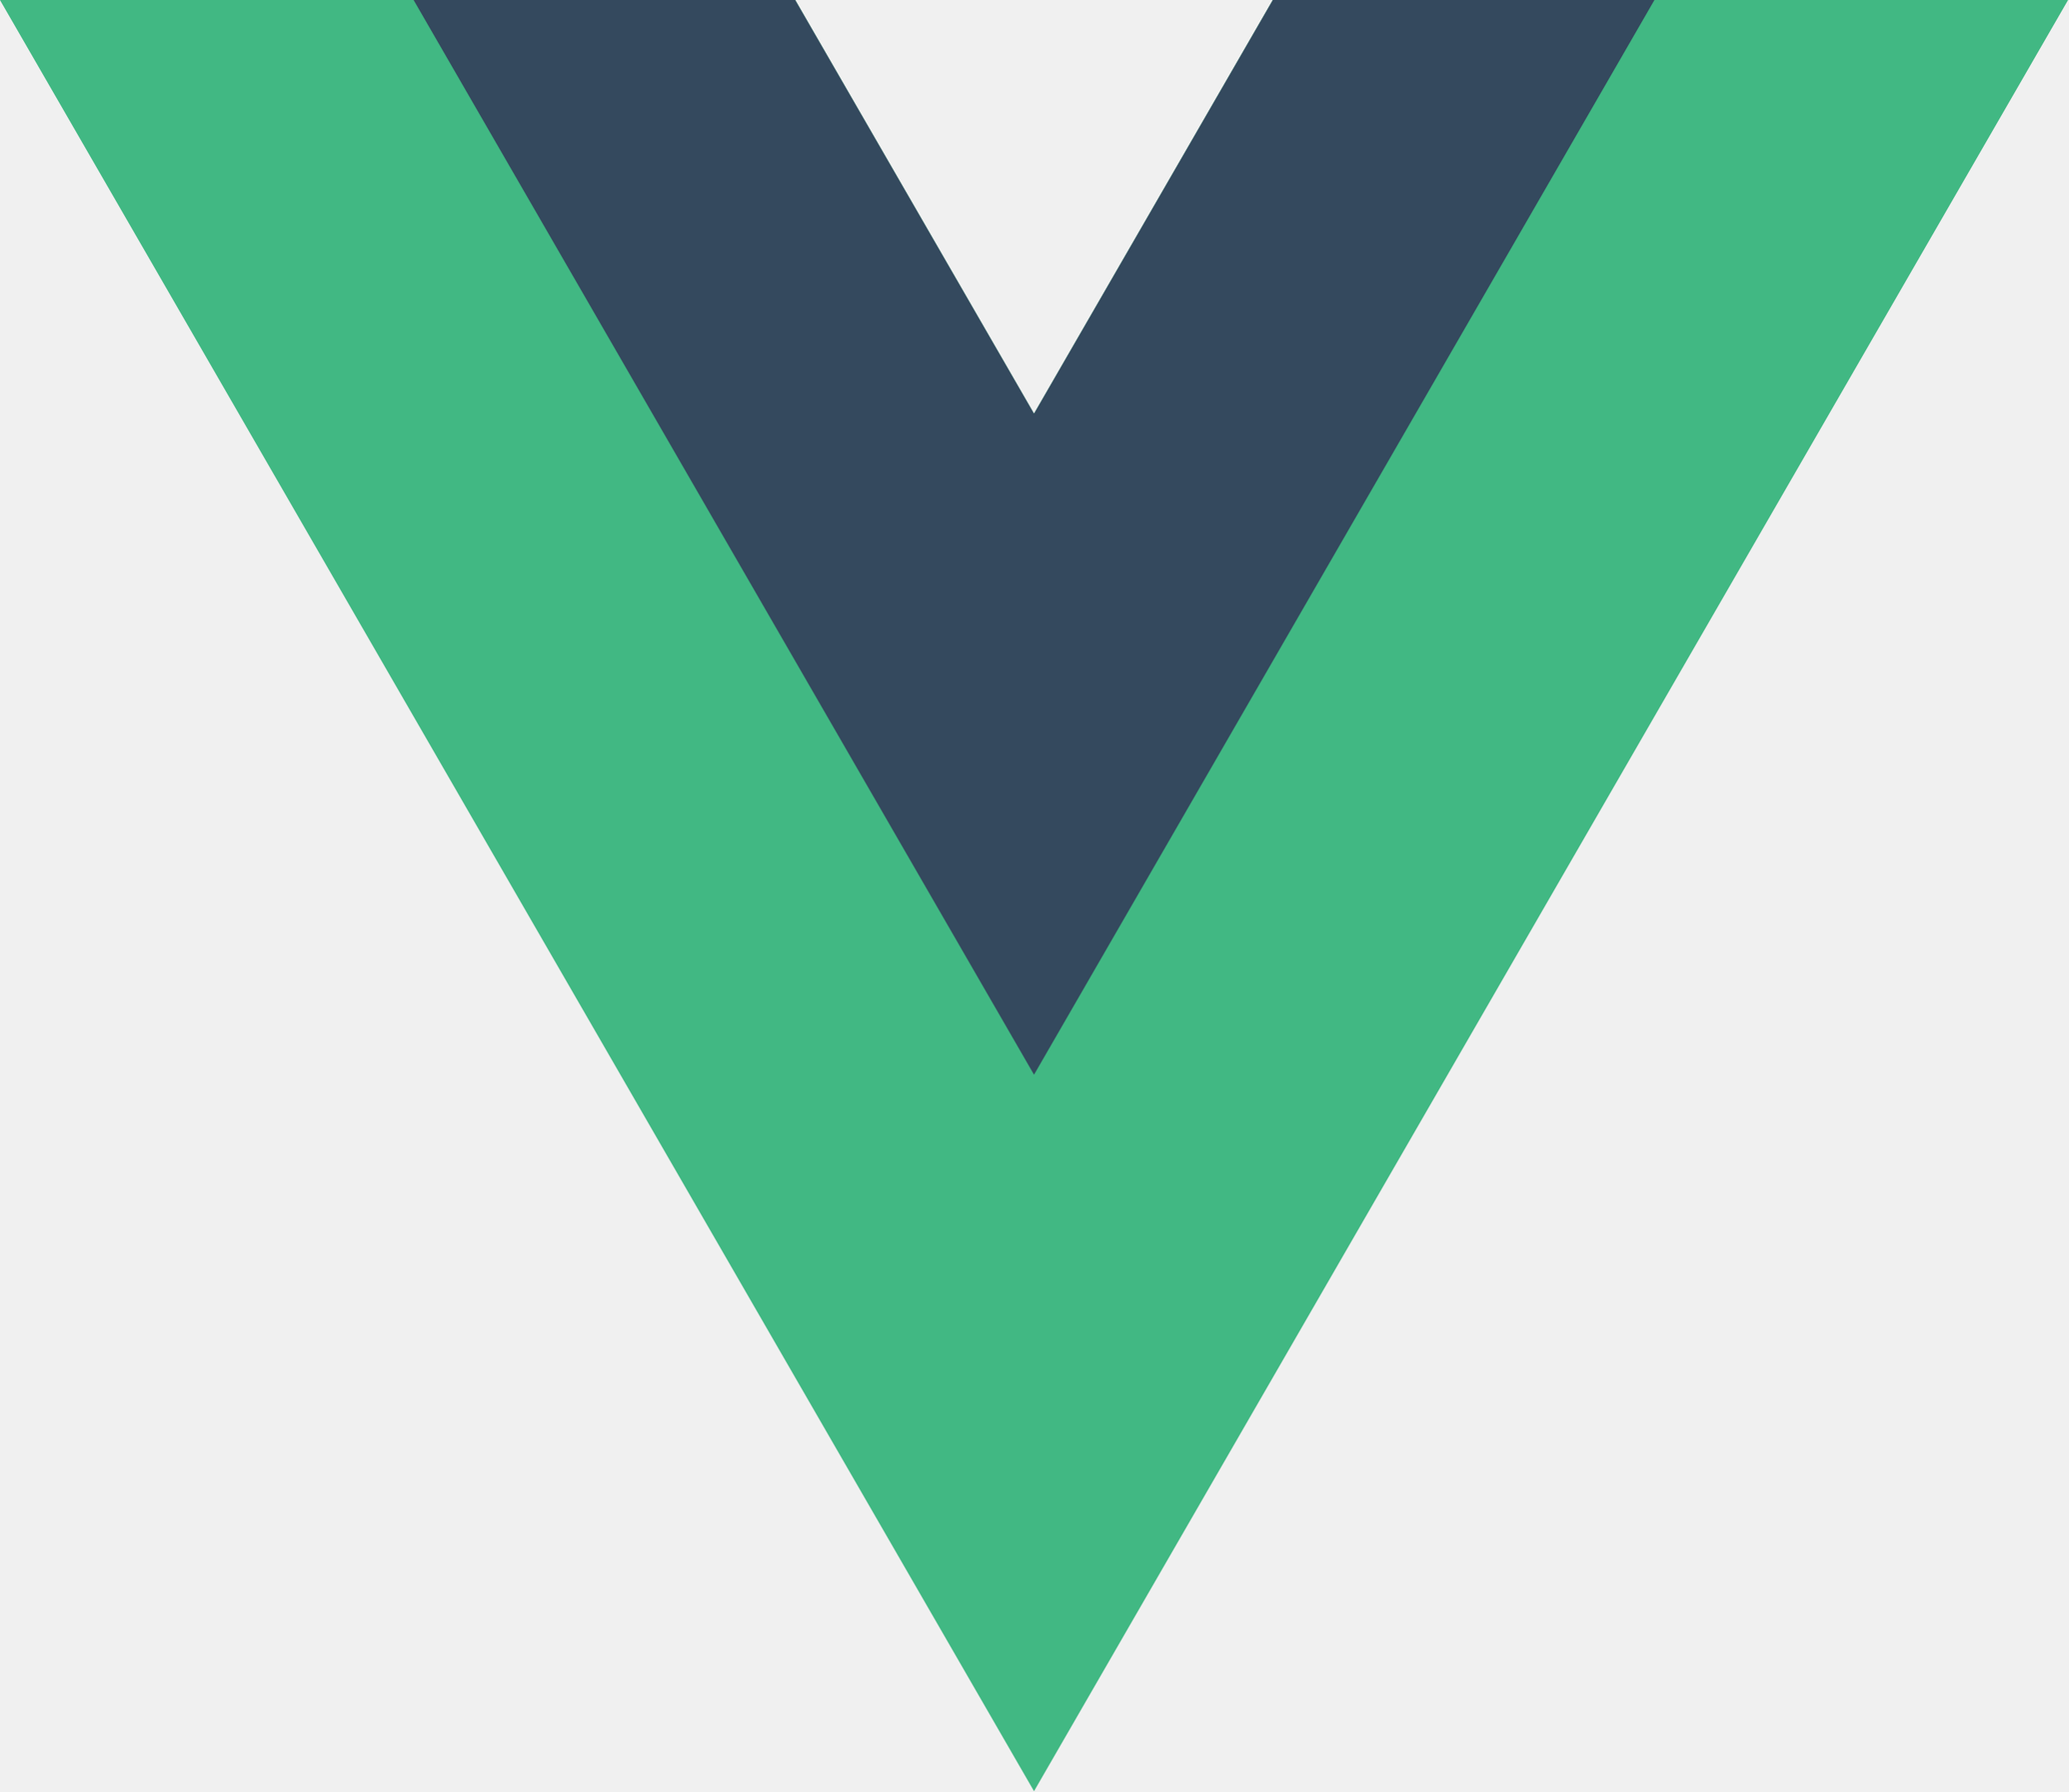
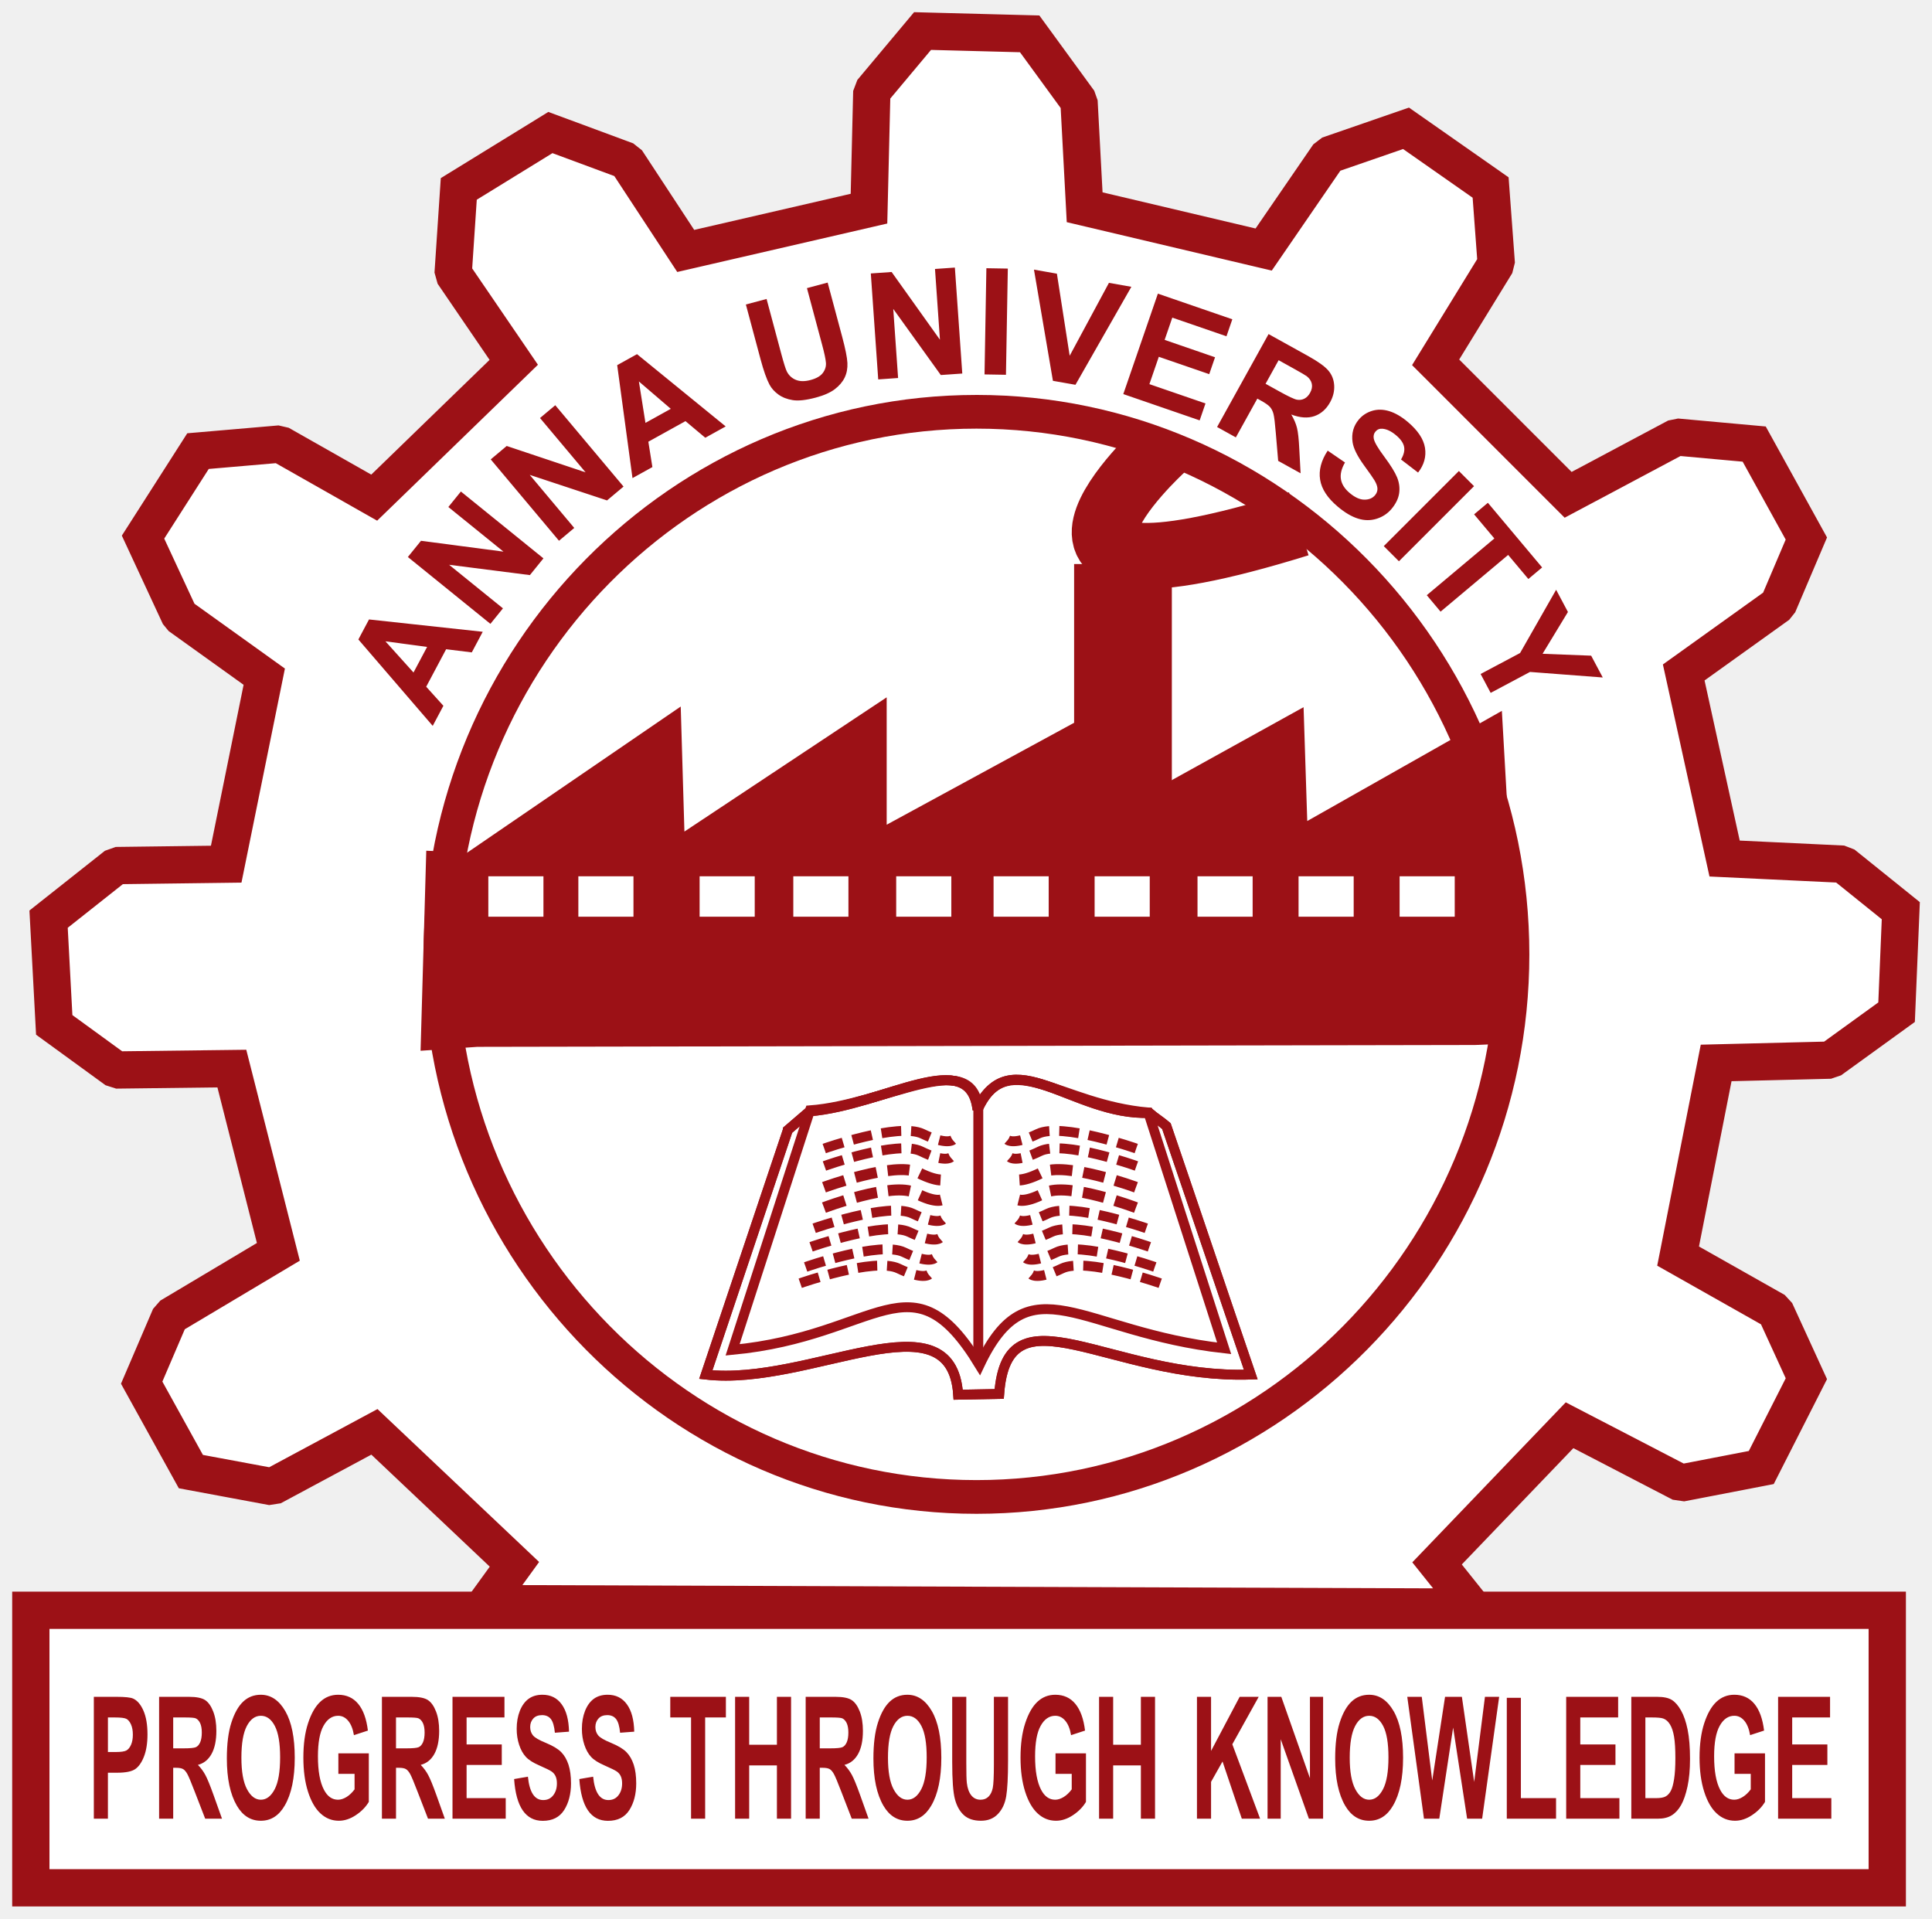
- <svg xmlns="http://www.w3.org/2000/svg" viewBox="0 0 261.76 226.69">
-   <path d="M161.096.001l-30.225 52.351L100.647.001H-.005l130.877 226.688L261.749.001z" fill="#41b883" />
-   <path d="M161.096.001l-30.225 52.351L100.647.001H52.346l78.526 136.01L209.398.001z" fill="#34495e" />
+ <svg xmlns="http://www.w3.org/2000/svg" id="svg2" height="314.785" width="317">
+   <g id="g3238" transform="matrix(1.304146 0 0 -1.304146 -1136.706 1102.48)">
+     <path id="path182" d="m931.036 644.868l2.488 3.433-15.159 14.339-11.503-6.177-1.384-.216-10.236 1.904-.991.186-.484.877-6.19 11.189-.496.9.406.947 3.572 8.333.862.986 12.269 7.315-5.053 19.908-12.876-.157-1.268.405-7.802 5.675-.826.601-.054 1.007-.71 13.301-.058 1.09.862.683 8.514 6.739 1.291.457 12.122.155 4.174 20.565-9.524 6.827-.688.837-4.611 9.932-.49 1.055.623.974 6.916 10.818.568.888 1.048.089 10.286.887 1.218-.282 10.504-5.958 15.14 14.682-6.622 9.702-.373 1.335.709 10.64.073 1.087.939.578 11.527 7.093.876.54.963-.357 9.577-3.547 1.044-.828 6.639-10.116 20.011 4.617.314 13.079.498 1.308 6.385 7.625.66.789 1.013-.027 13.478-.354 1.05-.027.615-.842 6.207-8.512.406-1.144.625-11.713 19.564-4.621 7.333 10.681 1.06.811 9.755 3.37 1.021.352.884-.617 10.64-7.449.828-.58.075-1.011.709-9.577-.315-1.251-6.752-10.993 14.386-14.385 12.266 6.531 1.185.239 9.753-.886 1.123-.102.543-.983 6.561-11.882.495-.897-.404-.95-3.546-8.336-.713-.894-10.747-7.7 4.494-20.456 13.276-.633 1.227-.472 7.271-5.851.839-.677-.042-1.055-.532-12.77-.043-1.027-.836-.604-8.335-6.029-1.193-.406-12.665-.313-4.163-21.128 10.899-6.159.887-.968 3.901-8.514.425-.927-.459-.903-5.675-11.173-.473-.93-1.017-.197-10.108-1.951-1.368.199-12.611 6.544-14.287-14.894 3.24-4.053 2.77-3.462-4.427.019-124.055.443-4.142.019 2.428 3.348z" fill="#9c1116" stroke="#9c1116" stroke-miterlimit="2.613" stroke-width=".448" />
+     <path id="path186" d="m938.046 647.324l-1.154-1.592 115.488-.413-1.629 2.037-1.158 1.447 1.291 1.346 16.671 17.38 1.094 1.14 1.4-.727 13.36-6.932 8.373 1.616 4.744 9.34-3.187 6.953-11.64 6.578-1.339.758.296 1.496 4.787 24.296.33 1.673 1.7.043 13.71.339 6.962 5.035.444 10.685-5.884 4.738-14.218.677-1.621.077-.35 1.597-5.143 23.411-.299 1.356 1.135.814 11.405 8.171 2.907 6.833-5.523 10.001-8.005.727-13.098-6.974-1.389-.74-1.105 1.104-16.67 16.672-1.18 1.179.873 1.422 7.263 11.822-.586 7.907-8.928 6.25-8.073-2.789-7.757-11.298-.825-1.201-1.404.331-22.523 5.321-1.556.368-.083 1.588-.676 12.668-5.221 7.16-11.413.3-5.245-6.265-.337-13.983-.041-1.643-1.609-.371-23.055-5.319-1.436-.331-.81 1.233-7.066 10.767-7.952 2.945-9.713-5.977-.59-8.835 7.206-10.557 1.003-1.47-1.276-1.239-17.557-17.025-1.139-1.104-1.38.782-11.289 6.403-8.613-.742-5.726-8.957 3.881-8.36 10.193-7.306 1.116-.8-.271-1.338-4.789-23.587-.341-1.684-1.713-.023-13.104-.168-7.087-5.611.597-11.203 6.409-4.661 13.845.17 1.667.021.414-1.627 5.852-23.056.386-1.52-1.355-.807-13.036-7.772-2.892-6.75 5.207-9.414 8.518-1.584 12.201 6.553 1.352.727 1.108-1.05 17.617-16.664 1.349-1.277-1.091-1.506z" fill="#fff" stroke="#9c1116" stroke-miterlimit="2.613" stroke-width=".448" />
+     <path id="path196" d="m930.505 737.668l26.35 18.029.463-15.718 25.426 16.874v-15.949l26.352 14.331.231-13.869 25.89 14.331.462-14.331 24.502 13.869 2.312-40.683-5.316-.23-125.516-.232-6.703-.462.692 24.271z" fill="#9c1116" fill-rule="evenodd" stroke="#9c1116" stroke-miterlimit="2.613" stroke-width=".844" />
+     <path id="path198" d="m994.463 795.682h.002c19.155 0 36.548-7.91 49.154-20.67 12.592-12.748 20.401-30.335 20.402-49.706v-.004-.002c0-19.372-7.809-36.963-20.404-49.71-12.603-12.757-29.995-20.668-49.149-20.669h-.004-.002c-19.156 0-36.549 7.91-49.154 20.67-12.594 12.748-20.402 30.336-20.403 49.706v.004.001c.001 19.373 7.81 36.963 20.404 49.71 12.604 12.758 29.996 20.668 49.15 20.669h.004zm.002-4.241h-.002-.004c-17.985-.001-34.309-7.423-46.135-19.393-11.838-11.982-19.177-28.522-19.177-46.745v-.001-.004c.001-18.22 7.34-34.758 19.176-46.74 11.827-11.972 28.153-19.394 46.139-19.394h.002.004c17.983 0 34.309 7.422 46.134 19.392 11.838 11.982 19.177 28.521 19.177 46.745v.002.004c0 18.22-7.34 34.759-19.175 46.74-11.828 11.972-28.153 19.393-46.139 19.394" fill="#9c1116" />
+     <path id="path200" d="m933.047 735.125h6.935v-5.085h-6.935z" fill="#fff" fill-rule="evenodd" />
+     <path id="path202" d="m944.374 735.125h6.934v-5.085h-6.934z" fill="#fff" fill-rule="evenodd" />
+     <path id="path204" d="m959.63 735.125h6.934v-5.085h-6.934z" fill="#fff" fill-rule="evenodd" />
+     <path id="path206" d="m971.418 735.125h6.935v-5.085h-6.935z" fill="#fff" fill-rule="evenodd" />
+     <path id="path208" d="m984.363 735.125h6.935v-5.085h-6.935z" fill="#fff" fill-rule="evenodd" />
+     <path id="path210" d="m996.614 735.125h6.935v-5.085h-6.935z" fill="#fff" fill-rule="evenodd" />
+     <path id="path212" d="m1009.327 735.125h6.935v-5.085h-6.935z" fill="#fff" fill-rule="evenodd" />
+     <path id="path214" d="m1022.272 735.125h6.935v-5.085h-6.935z" fill="#fff" fill-rule="evenodd" />
+     <path id="path216" d="m1034.985 735.125h6.935v-5.085h-6.935z" fill="#fff" fill-rule="evenodd" />
+     <path id="path218" d="m1047.699 735.125h6.934v-5.085h-6.934z" fill="#fff" fill-rule="evenodd" />
+     <path id="path222" d="m1017.822 788.99c0 0-24.687-22.518 17.191-9.521" fill="none" stroke="#9c1116" stroke-miterlimit="2.613" stroke-width="8.296" />
+     <path id="path226" d="m1012.895 774.406v-33.632" fill="none" stroke="#9c1116" stroke-miterlimit="2.613" stroke-width="12.295" />
+     <path id="path228" d="m932.345 765.885l-1.378-2.592-3.229.396-2.507-4.716 2.163-2.398-1.343-2.527-9.354 10.869 1.339 2.519zm-7-1.904l-5.242.702 3.531-3.921zm7.964 2.901l-10.385 8.409 1.652 2.04 10.377-1.364-6.935 5.615 1.578 1.948 10.385-8.409-1.706-2.106-10.162 1.299 6.774-5.483zm8.63 10.453l-8.589 10.237 2.01 1.688 9.926-3.319-5.736 6.835 1.92 1.611 8.59-10.235-2.076-1.742-9.726 3.214 5.601-6.676zm20.973 14.384l-2.568-1.424-2.493 2.09-4.671-2.589.509-3.191-2.503-1.387-1.926 14.21 2.495 1.383zm-6.908 2.215l-4.014 3.443.826-5.212zm9.445 13.125l2.605.697 1.873-6.989c.297-1.108.523-1.821.674-2.132.254-.498.635-.851 1.137-1.057.508-.21 1.124-.215 1.851-.019.74.198 1.258.498 1.554.902.294.401.42.835.377 1.293-.04.463-.198 1.203-.473 2.224l-1.913 7.14 2.604.698 1.818-6.779c.416-1.551.64-2.664.669-3.341.031-.678-.083-1.284-.343-1.828-.26-.54-.676-1.029-1.237-1.459-.564-.431-1.359-.782-2.38-1.056-1.232-.33-2.203-.44-2.918-.325-.714.114-1.314.35-1.805.704-.491.356-.863.768-1.114 1.236-.369.693-.746 1.762-1.133 3.207l-1.845 6.885zm16.652-9.425l-.932 13.33 2.619.183 6.078-8.52-.622 8.901 2.501.175.932-13.33-2.703-.188-5.981 8.318.608-8.693zm13.375.628l.233 13.36 2.697-.046-.234-13.36-2.696.046zm8.605-.806l-2.384 13.989 2.884-.509 1.609-10.326 4.94 9.172 2.819-.498-7.033-12.327zm8.854-1.668l4.351 12.635 9.366-3.225-.736-2.139-6.816 2.347-.964-2.8 6.342-2.185-.732-2.126-6.343 2.184-1.184-3.44 7.057-2.429-.733-2.13zm11.8-4.14l6.477 11.688 4.969-2.755c1.249-.692 2.097-1.301 2.545-1.824.45-.523.698-1.148.741-1.873.042-.727-.13-1.432-.512-2.123-.487-.876-1.147-1.459-1.978-1.746-.83-.283-1.803-.216-2.91.205.346-.583.586-1.144.72-1.683.134-.541.231-1.42.289-2.641l.165-3.072-2.821 1.563-.296 3.491c-.102 1.244-.199 2.045-.292 2.406-.092.36-.239.651-.44.881-.203.225-.573.488-1.117.789l-.476.264-2.704-4.878zm6.1 5.436l1.743-.966c1.134-.629 1.865-.974 2.202-1.036.332-.06.645-.016.936.129.286.147.53.393.725.745.218.394.287.768.211 1.127-.076.358-.287.675-.635.953-.177.129-.744.462-1.701.993l-1.839 1.02zm7.815-8.411l2.178-1.49c-.448-.777-.618-1.479-.513-2.108.105-.624.47-1.202 1.099-1.73.664-.558 1.285-.84 1.859-.838.574-.002 1.02.184 1.337.561.203.243.304.507.302.797 0 .29-.121.646-.371 1.067-.17.288-.597.9-1.279 1.836-.878 1.204-1.371 2.194-1.48 2.969-.158 1.09.104 2.04.785 2.851.438.521.994.883 1.671 1.091.675.205 1.392.193 2.148-.035.755-.233 1.524-.675 2.312-1.335 1.285-1.081 2.016-2.17 2.194-3.279.174-1.108-.114-2.146-.871-3.115l-2.143 1.644c.354.6.481 1.139.382 1.612-.096.475-.436.956-1.018 1.444-.599.504-1.174.778-1.72.813-.351.027-.64-.093-.861-.357-.205-.243-.276-.538-.215-.88.076-.438.517-1.198 1.325-2.278.806-1.082 1.343-1.952 1.613-2.609.266-.658.353-1.32.257-1.991-.098-.668-.418-1.325-.96-1.972-.492-.586-1.116-1-1.871-1.238-.757-.237-1.536-.233-2.339.019-.806.249-1.655.749-2.543 1.495-1.294 1.085-2.038 2.217-2.229 3.398-.192 1.18.125 2.4.951 3.657zm7.056-12.011l9.449 9.448 1.907-1.907-9.448-9.448zm5.41-6.175l8.503 7.136-2.548 3.035 1.734 1.454 6.824-8.133-1.732-1.454-2.541 3.029-8.504-7.136zm6.774-9.912l4.966 2.64 4.535 7.955 1.485-2.794-3.191-5.259 6.113-.238 1.461-2.744-9.155.697-4.95-2.633z" fill="#9c1116" fill-rule="evenodd" />
+     <path id="path234" d="m970.735 703.213c1.006.877 1.72 1.461 2.727 2.337 9.517.792 20.167 8.31 21.133.195 3.993 8.927 11.98-.747 21.621-.39.714-.616 1.428-1.038 2.142-1.656 3.538-10.355 7.078-20.906 10.616-31.262-17.787-.577-30.648 11.326-31.652-2.435-1.721-.032-3.441-.066-5.162-.098-.841 12.781-18.616 1.025-31.749 2.532 3.442 10.258 6.883 20.517 10.324 30.775z" fill="none" stroke="#9c1116" stroke-miterlimit="2.613" stroke-width="1.244" />
+     <path id="path238" d="m970.735 703.213c1.006.877 1.72 1.461 2.727 2.337 9.517.792 20.167 8.31 21.133.195 3.993 8.927 11.98-.747 21.621-.39.714-.616 1.428-1.038 2.142-1.656 3.538-10.355 7.078-20.906 10.616-31.262-17.787-.577-30.648 11.326-31.652-2.435-1.721-.032-3.441-.066-5.162-.098-.841 12.781-18.616 1.025-31.749 2.532 3.442 10.258 6.883 20.517 10.324 30.775z" fill="none" stroke="#9c1116" stroke-miterlimit="2.613" stroke-width="1.244" />
+     <path id="path242" d="m973.52 705.681c9.517.717 20.167 7.806 21.133.468 4.073 7.448 10.209.253 21.426-.741l9.545-29.666c-18.078 2.01-24.513 11.117-30.776-2.104-8.593 14.11-12.656 3.648-31.068 1.909z" fill="none" stroke="#9c1116" stroke-miterlimit="2.613" stroke-width="1.242" />
+     <path id="path246" d="m994.692 706.038v-31.847" fill="none" stroke="#9c1116" stroke-miterlimit="2.613" stroke-width="1.244" />
+     <path id="path250" d="m975.311 700.876c0 0 9.35 3.311 12.368 1.851 3.02-1.462 3.799-.779 3.799-.779" fill="none" stroke="#9c1116" stroke-dasharray="2.492 1.241" stroke-miterlimit="2.613" stroke-width="1.244" />
+     <path id="path254" d="m975.337 698.681c0 0 9.181 3.311 12.146 1.85 2.964-1.461 3.729-.779 3.729-.779" fill="none" stroke="#9c1116" stroke-dasharray="2.486 1.248" stroke-miterlimit="2.613" stroke-width="1.243" />
+     <path id="path258" d="m975.282 696.003c0 0 8.955 3.311 11.847 1.85 2.891-1.461 3.638-.779 3.638-.779" fill="none" stroke="#9c1116" stroke-dasharray="2.756 1.383" stroke-miterlimit="2.613" stroke-width="1.38" />
+     <path id="path262" d="m975.28 693.443c0 0 8.673 3.311 11.475 1.851 2.8-1.462 3.523-.779 3.523-.779" fill="none" stroke="#9c1116" stroke-dasharray="2.778 1.389" stroke-miterlimit="2.613" stroke-width="1.388" />
+     <path id="path266" d="m974.046 690.845c0 0 9.35 3.311 12.368 1.851 3.019-1.462 3.798-.779 3.798-.779" fill="none" stroke="#9c1116" stroke-dasharray="2.492 1.241" stroke-miterlimit="2.613" stroke-width="1.244" />
+     <path id="path270" d="m973.656 688.508c0 0 9.35 3.311 12.368 1.85 3.02-1.461 3.799-.78 3.799-.78" fill="none" stroke="#9c1116" stroke-dasharray="2.492 1.241" stroke-miterlimit="2.613" stroke-width="1.244" />
+     <path id="path274" d="m972.974 685.975c0 0 9.35 3.311 12.368 1.851 3.02-1.462 3.799-.779 3.799-.779" fill="none" stroke="#9c1116" stroke-dasharray="2.492 1.241" stroke-miterlimit="2.613" stroke-width="1.244" />
+     <path id="path278" d="m972.293 683.93c0 0 9.35 3.311 12.368 1.85 3.019-1.46 3.797-.779 3.797-.779" fill="none" stroke="#9c1116" stroke-dasharray="2.492 1.241" stroke-miterlimit="2.613" stroke-width="1.244" />
+     <path id="path282" d="m1014.56 700.876c0 0-9.35 3.311-12.368 1.851-3.019-1.462-3.798-.779-3.798-.779" fill="none" stroke="#9c1116" stroke-dasharray="2.492 1.241" stroke-miterlimit="2.613" stroke-width="1.244" />
+     <path id="path286" d="m1014.586 698.681c0 0-9.18 3.311-12.145 1.85-2.964-1.461-3.73-.779-3.73-.779" fill="none" stroke="#9c1116" stroke-dasharray="2.486 1.248" stroke-miterlimit="2.613" stroke-width="1.243" />
+     <path id="path290" d="m1014.53 696.003c0 0-8.955 3.311-11.846 1.85-2.892-1.461-3.638-.779-3.638-.779" fill="none" stroke="#9c1116" stroke-dasharray="2.756 1.383" stroke-miterlimit="2.613" stroke-width="1.38" />
+     <path id="path294" d="m1014.528 693.443c0 0-8.674 3.311-11.474 1.851-2.802-1.462-3.524-.779-3.524-.779" fill="none" stroke="#9c1116" stroke-dasharray="2.778 1.389" stroke-miterlimit="2.613" stroke-width="1.388" />
+     <path id="path298" d="m1015.825 690.845c0 0-9.348 3.311-12.368 1.851-3.019-1.462-3.798-.779-3.798-.779" fill="none" stroke="#9c1116" stroke-dasharray="2.492 1.241" stroke-miterlimit="2.613" stroke-width="1.244" />
+     <path id="path302" d="m1016.215 688.508c0 0-9.35 3.311-12.368 1.85-3.018-1.461-3.798-.78-3.798-.78" fill="none" stroke="#9c1116" stroke-dasharray="2.492 1.241" stroke-miterlimit="2.613" stroke-width="1.244" />
+     <path id="path306" d="m1016.897 685.975c0 0-9.35 3.311-12.368 1.851-3.019-1.462-3.798-.779-3.798-.779" fill="none" stroke="#9c1116" stroke-dasharray="2.492 1.241" stroke-miterlimit="2.613" stroke-width="1.244" />
+     <path id="path310" d="m1017.578 683.93c0 0-9.348 3.311-12.368 1.85-3.018-1.46-3.798-.779-3.798-.779" fill="none" stroke="#9c1116" stroke-dasharray="2.492 1.241" stroke-miterlimit="2.613" stroke-width="1.244" />
+     <path id="path314" d="m875.488 644.908h233.564 2.122v-2.121-34.916-2.121h-2.122-233.564-2.121v2.121 34.916 2.121z" fill="#9c1116" stroke="#9c1116" stroke-miterlimit="2.613" stroke-width=".448" />
+     <path id="path318" d="m1106.93 640.667h-229.321v-30.675h229.321z" fill="#fff" stroke="#9c1116" stroke-miterlimit="2.613" stroke-width=".448" />
+     <path id="path320" d="m883.415 616.568v15.33h2.858c1.065 0 1.761-.075 2.088-.221.523-.236.953-.742 1.293-1.514.34-.774.511-1.77.511-2.991 0-1.111-.149-2.038-.441-2.787-.293-.751-.661-1.274-1.101-1.578-.438-.304-1.195-.457-2.271-.457h-1.165v-5.782zm1.773 12.735v-4.348h.983c.659 0 1.107.065 1.345.196.235.132.43.371.58.717.153.347.228.768.228 1.271 0 .507-.077.939-.233 1.285-.158.35-.35.582-.581.704-.231.117-.715.175-1.459.175zm6.44-12.735v15.33h3.743c.957 0 1.642-.139 2.054-.415.41-.274.747-.752 1.009-1.43.265-.681.396-1.495.396-2.441 0-1.199-.201-2.167-.603-2.898-.406-.731-.979-1.192-1.718-1.378.38-.393.695-.818.942-1.282.25-.463.59-1.295 1.02-2.494l1.068-2.991h-2.115l-1.291 3.337c-.462 1.203-.778 1.961-.945 2.263-.165.304-.342.511-.527.629-.185.114-.483.172-.893.172h-.368v-6.4zm1.772 8.848h1.321c.806 0 1.317.05 1.538.151.22.1.398.303.535.609.135.307.205.718.205 1.225 0 .489-.07.881-.205 1.178-.138.296-.323.5-.557.611-.165.079-.648.114-1.443.114h-1.394zm6.75-1.278c0 1.828.187 3.33.568 4.511.377 1.181.872 2.063 1.483 2.642.609.577 1.35.867 2.221.867 1.26 0 2.285-.685 3.081-2.059.792-1.374 1.19-3.33 1.19-5.868 0-2.562-.42-4.568-1.26-6.011-.738-1.278-1.739-1.913-3.004-1.913-1.276 0-2.281.632-3.018 1.892-.841 1.441-1.261 3.423-1.261 5.938zm1.831.104c0-1.763.235-3.084.703-3.966.47-.881 1.05-1.323 1.746-1.323.698 0 1.275.439 1.736 1.313.46.875.687 2.216.687 4.029 0 1.778-.223 3.091-.67 3.944-.445.849-1.029 1.274-1.753 1.274-.723 0-1.312-.429-1.766-1.285-.454-.86-.683-2.188-.683-3.986zm12.199-2.038v2.584h3.831v-6.107c-.385-.649-.933-1.207-1.64-1.675-.708-.468-1.418-.699-2.133-.699-.868 0-1.636.303-2.298.914-.665.609-1.192 1.524-1.58 2.741-.388 1.217-.583 2.646-.583 4.29 0 1.689.197 3.131.591 4.33.392 1.199.902 2.096 1.53 2.687.627.593 1.381.889 2.253.889 1.05 0 1.893-.381 2.526-1.146.633-.764 1.038-1.881 1.218-3.361l-1.757-.575c-.131.789-.373 1.392-.726 1.81-.349.418-.77.628-1.26.628-.755 0-1.371-.421-1.839-1.26-.47-.839-.703-2.12-.703-3.844 0-1.845.253-3.251.76-4.211.436-.832 1.026-1.246 1.766-1.246.347 0 .707.118 1.083.349.372.236.704.553 1.0.956v1.946zm5.48-5.636v15.33h3.743c.957 0 1.642-.139 2.054-.415.41-.274.747-.752 1.009-1.43.265-.681.396-1.495.396-2.441 0-1.199-.201-2.167-.603-2.898-.405-.731-.979-1.192-1.717-1.378.379-.393.695-.818.942-1.282.251-.463.591-1.295 1.021-2.494l1.068-2.991h-2.115l-1.291 3.337c-.462 1.203-.778 1.961-.945 2.263-.165.304-.342.511-.528.629-.185.114-.483.172-.893.172h-.368v-6.4zm1.772 8.848h1.321c.806 0 1.318.05 1.538.151.219.1.398.303.535.609.135.307.205.718.205 1.225 0 .489-.07.881-.205 1.178-.137.296-.323.5-.559.611-.164.079-.647.114-1.443.114h-1.393zm7.108-8.848v15.33h6.537v-2.594h-4.764v-3.399h4.426v-2.58h-4.426v-4.173h4.924v-2.584zm7.753 4.987l1.735.296c.195-1.959.835-2.941 1.921-2.941.535 0 .957.199 1.265.603.31.4.462.896.462 1.488 0 .35-.052.646-.16.889-.108.246-.273.446-.493.604-.219.156-.75.417-1.596.788-.757.329-1.312.683-1.662 1.067-.353.382-.633.885-.84 1.511-.208.624-.31 1.295-.31 2.012 0 .836.132 1.588.397 2.26.268.667.636 1.175 1.104 1.517.47.339 1.047.51 1.738.51 1.035 0 1.843-.399 2.423-1.203.583-.8.89-1.949.922-3.441l-1.778-.135c-.08.825-.247 1.398-.507 1.726-.258.326-.629.49-1.106.49-.478 0-.848-.143-1.105-.429-.26-.285-.39-.638-.39-1.067 0-.417.117-.767.352-1.053.235-.289.776-.599 1.618-.942.895-.371 1.54-.76 1.938-1.167.398-.407.703-.935.913-1.578.21-.646.315-1.427.315-2.348 0-1.331-.287-2.448-.86-3.355-.575-.906-1.474-1.36-2.694-1.36-2.158 0-3.361 1.752-3.603 5.257zm8.205 0l1.735.296c.195-1.959.835-2.941 1.92-2.941.535 0 .957.199 1.265.603.31.4.462.896.462 1.488 0 .35-.052.646-.16.889-.108.246-.272.446-.493.604-.219.156-.75.417-1.595.788-.758.329-1.313.683-1.663 1.067-.352.382-.633.885-.84 1.511-.208.624-.31 1.295-.31 2.012 0 .836.133 1.588.398 2.26.267.667.635 1.175 1.103 1.517.47.339 1.047.51 1.738.51 1.035 0 1.843-.399 2.423-1.203.583-.8.89-1.949.923-3.441l-1.778-.135c-.08.825-.247 1.398-.508 1.726-.257.326-.628.49-1.106.49-.477 0-.848-.143-1.105-.429-.26-.285-.39-.638-.39-1.067 0-.417.118-.767.353-1.053.235-.289.776-.599 1.618-.942.896-.371 1.541-.76 1.938-1.167.398-.407.703-.935.913-1.578.21-.646.315-1.427.315-2.348 0-1.331-.287-2.448-.86-3.355-.575-.906-1.473-1.36-2.693-1.36-2.159 0-3.361 1.752-3.604 5.257zm14.056-4.987v12.735h-2.615v2.594h6.997v-2.594h-2.609v-12.735zm5.54 0v15.33h1.773v-6.032h3.489v6.032h1.78v-15.33h-1.78v6.704h-3.489v-6.704zm8.88 0v15.33h3.743c.959 0 1.644-.139 2.054-.415.41-.274.748-.752 1.011-1.43.265-.681.394-1.495.394-2.441 0-1.199-.199-2.167-.603-2.898-.404-.731-.977-1.192-1.718-1.378.38-.393.695-.818.943-1.282.25-.463.59-1.295 1.02-2.494l1.067-2.991h-2.115l-1.29 3.337c-.463 1.203-.778 1.961-.946 2.263-.164.304-.342.511-.528.629-.185.114-.482.172-.892.172h-.368v-6.4zm1.773 8.848h1.321c.805 0 1.318.05 1.537.151.22.1.398.303.535.609.135.307.205.718.205 1.225 0 .489-.07.881-.205 1.178-.137.296-.323.5-.557.611-.165.079-.647.114-1.443.114h-1.393zm6.75-1.278c0 1.828.187 3.33.567 4.511.378 1.181.873 2.063 1.483 2.642.611.577 1.351.867 2.221.867 1.261 0 2.286-.685 3.081-2.059.794-1.374 1.191-3.33 1.191-5.868 0-2.562-.421-4.568-1.261-6.011-.738-1.278-1.738-1.913-3.003-1.913-1.276 0-2.281.632-3.019 1.892-.84 1.441-1.26 3.423-1.26 5.938zm1.831.104c0-1.763.235-3.084.703-3.966.47-.881 1.05-1.323 1.746-1.323.698 0 1.275.439 1.735 1.313.46.875.687 2.216.687 4.029 0 1.778-.222 3.091-.669 3.944-.445.849-1.031 1.274-1.753 1.274-.722 0-1.313-.429-1.766-1.285-.455-.86-.683-2.188-.683-3.986zm8.082 7.655h1.773v-8.302c0-1.292.02-2.131.066-2.52.077-.678.265-1.199.559-1.57.295-.368.686-.553 1.168-.553.41 0 .746.132 1.005.393.258.26.436.625.531 1.088.094.461.142 1.456.142 2.984v8.48h1.781v-8.052c0-2.056-.078-3.544-.231-4.458-.154-.916-.5-1.659-1.04-2.226-.541-.572-1.253-.853-2.137-.853-.916 0-1.635.236-2.15.707-.515.468-.888 1.131-1.12 1.984-.233.853-.348 2.428-.348 4.722v8.177zm12.997-9.693v2.584h3.831v-6.107c-.384-.649-.933-1.207-1.64-1.675-.708-.468-1.418-.699-2.133-.699-.868 0-1.636.303-2.298.914-.665.609-1.192 1.524-1.58 2.741-.388 1.217-.583 2.646-.583 4.29 0 1.689.197 3.131.591 4.33.392 1.199.902 2.096 1.53 2.687.627.593 1.38.889 2.253.889 1.05 0 1.893-.381 2.526-1.146.633-.764 1.038-1.881 1.218-3.361l-1.758-.575c-.131.789-.373 1.392-.726 1.81-.35.418-.77.628-1.26.628-.756 0-1.371-.421-1.838-1.26-.47-.839-.703-2.12-.703-3.844 0-1.845.253-3.251.76-4.211.435-.832 1.025-1.246 1.766-1.246.348 0 .708.118 1.083.349.373.236.706.553 1.001.956v1.946zm5.479-5.636v15.33h1.773v-6.032h3.488v6.032h1.781v-15.33h-1.781v6.704h-3.488v-6.704zm12.317 0v15.33h1.774v-6.807l3.598 6.807h2.396l-3.319-5.971 3.494-9.359h-2.301l-2.425 7.195-1.443-2.562v-4.633zm8.881 0v15.33h1.731l3.603-10.237v10.237h1.655v-15.33h-1.787l-3.546 9.997v-9.997zm8.508 7.57c0 1.828.187 3.33.567 4.511.378 1.181.873 2.063 1.483 2.642.611.577 1.351.867 2.221.867 1.261 0 2.286-.685 3.081-2.059.794-1.374 1.191-3.33 1.191-5.868 0-2.562-.42-4.568-1.261-6.011-.737-1.278-1.737-1.913-3.003-1.913-1.276 0-2.281.632-3.019 1.892-.84 1.441-1.26 3.423-1.26 5.938zm1.831.104c0-1.763.235-3.084.703-3.966.47-.881 1.05-1.323 1.746-1.323.698 0 1.275.439 1.735 1.313.46.875.688 2.216.688 4.029 0 1.778-.223 3.091-.67 3.944-.446.849-1.03 1.274-1.753 1.274-.723 0-1.314-.429-1.766-1.285-.455-.86-.683-2.188-.683-3.986zm9.34-7.674l-2.1 15.33h1.823l1.317-10.529 1.613 10.529h2.118l1.546-10.708 1.355 10.708h1.788l-2.14-15.33h-1.891l-1.759 11.461-1.743-11.461zm10.421 0v15.204h1.773v-12.62h4.424v-2.584zm7.473 0v15.33h6.536v-2.594h-4.763v-3.399h4.426v-2.58h-4.426v-4.173h4.923v-2.584zm8.192 15.33h3.244c.821 0 1.441-.132 1.859-.393.418-.26.802-.703 1.153-1.324.352-.617.628-1.424.83-2.413.201-.992.3-2.22.3-3.691 0-1.328-.105-2.478-.315-3.459-.211-.979-.478-1.753-.8-2.327-.323-.572-.71-1-1.168-1.289-.458-.289-1.043-.436-1.763-.436h-3.339zm1.771-2.594v-10.151h1.335c.571 0 .985.075 1.24.228.258.154.469.386.63.696.165.31.3.8.408 1.471.107.667.16 1.549.16 2.645 0 1.135-.054 2.03-.164 2.687-.111.653-.28 1.17-.513 1.545-.233.379-.513.625-.846.742-.251.093-.73.136-1.443.136zm11.218-7.099v2.584h3.832v-6.107c-.386-.649-.933-1.207-1.641-1.675-.707-.468-1.417-.699-2.133-.699-.868 0-1.635.303-2.297.914-.666.609-1.194 1.524-1.581 2.741-.388 1.217-.582 2.646-.582 4.29 0 1.689.197 3.131.59 4.33.393 1.199.903 2.096 1.53 2.687.629.593 1.381.889 2.253.889 1.05 0 1.894-.381 2.527-1.146.633-.764 1.037-1.881 1.218-3.361l-1.759-.575c-.13.789-.373 1.392-.725 1.81-.35.418-.77.628-1.261.628-.755 0-1.369-.421-1.837-1.26-.469-.839-.703-2.12-.703-3.844 0-1.845.253-3.251.76-4.211.434-.832 1.025-1.246 1.765-1.246.347 0 .707.118 1.083.349.372.236.705.553 1.001.956v1.946zm5.48-5.636v15.33h6.537v-2.594h-4.764v-3.399h4.426v-2.58h-4.426v-4.173h4.923v-2.584z" fill="#9c1116" fill-rule="evenodd" />
+   </g>
</svg>
